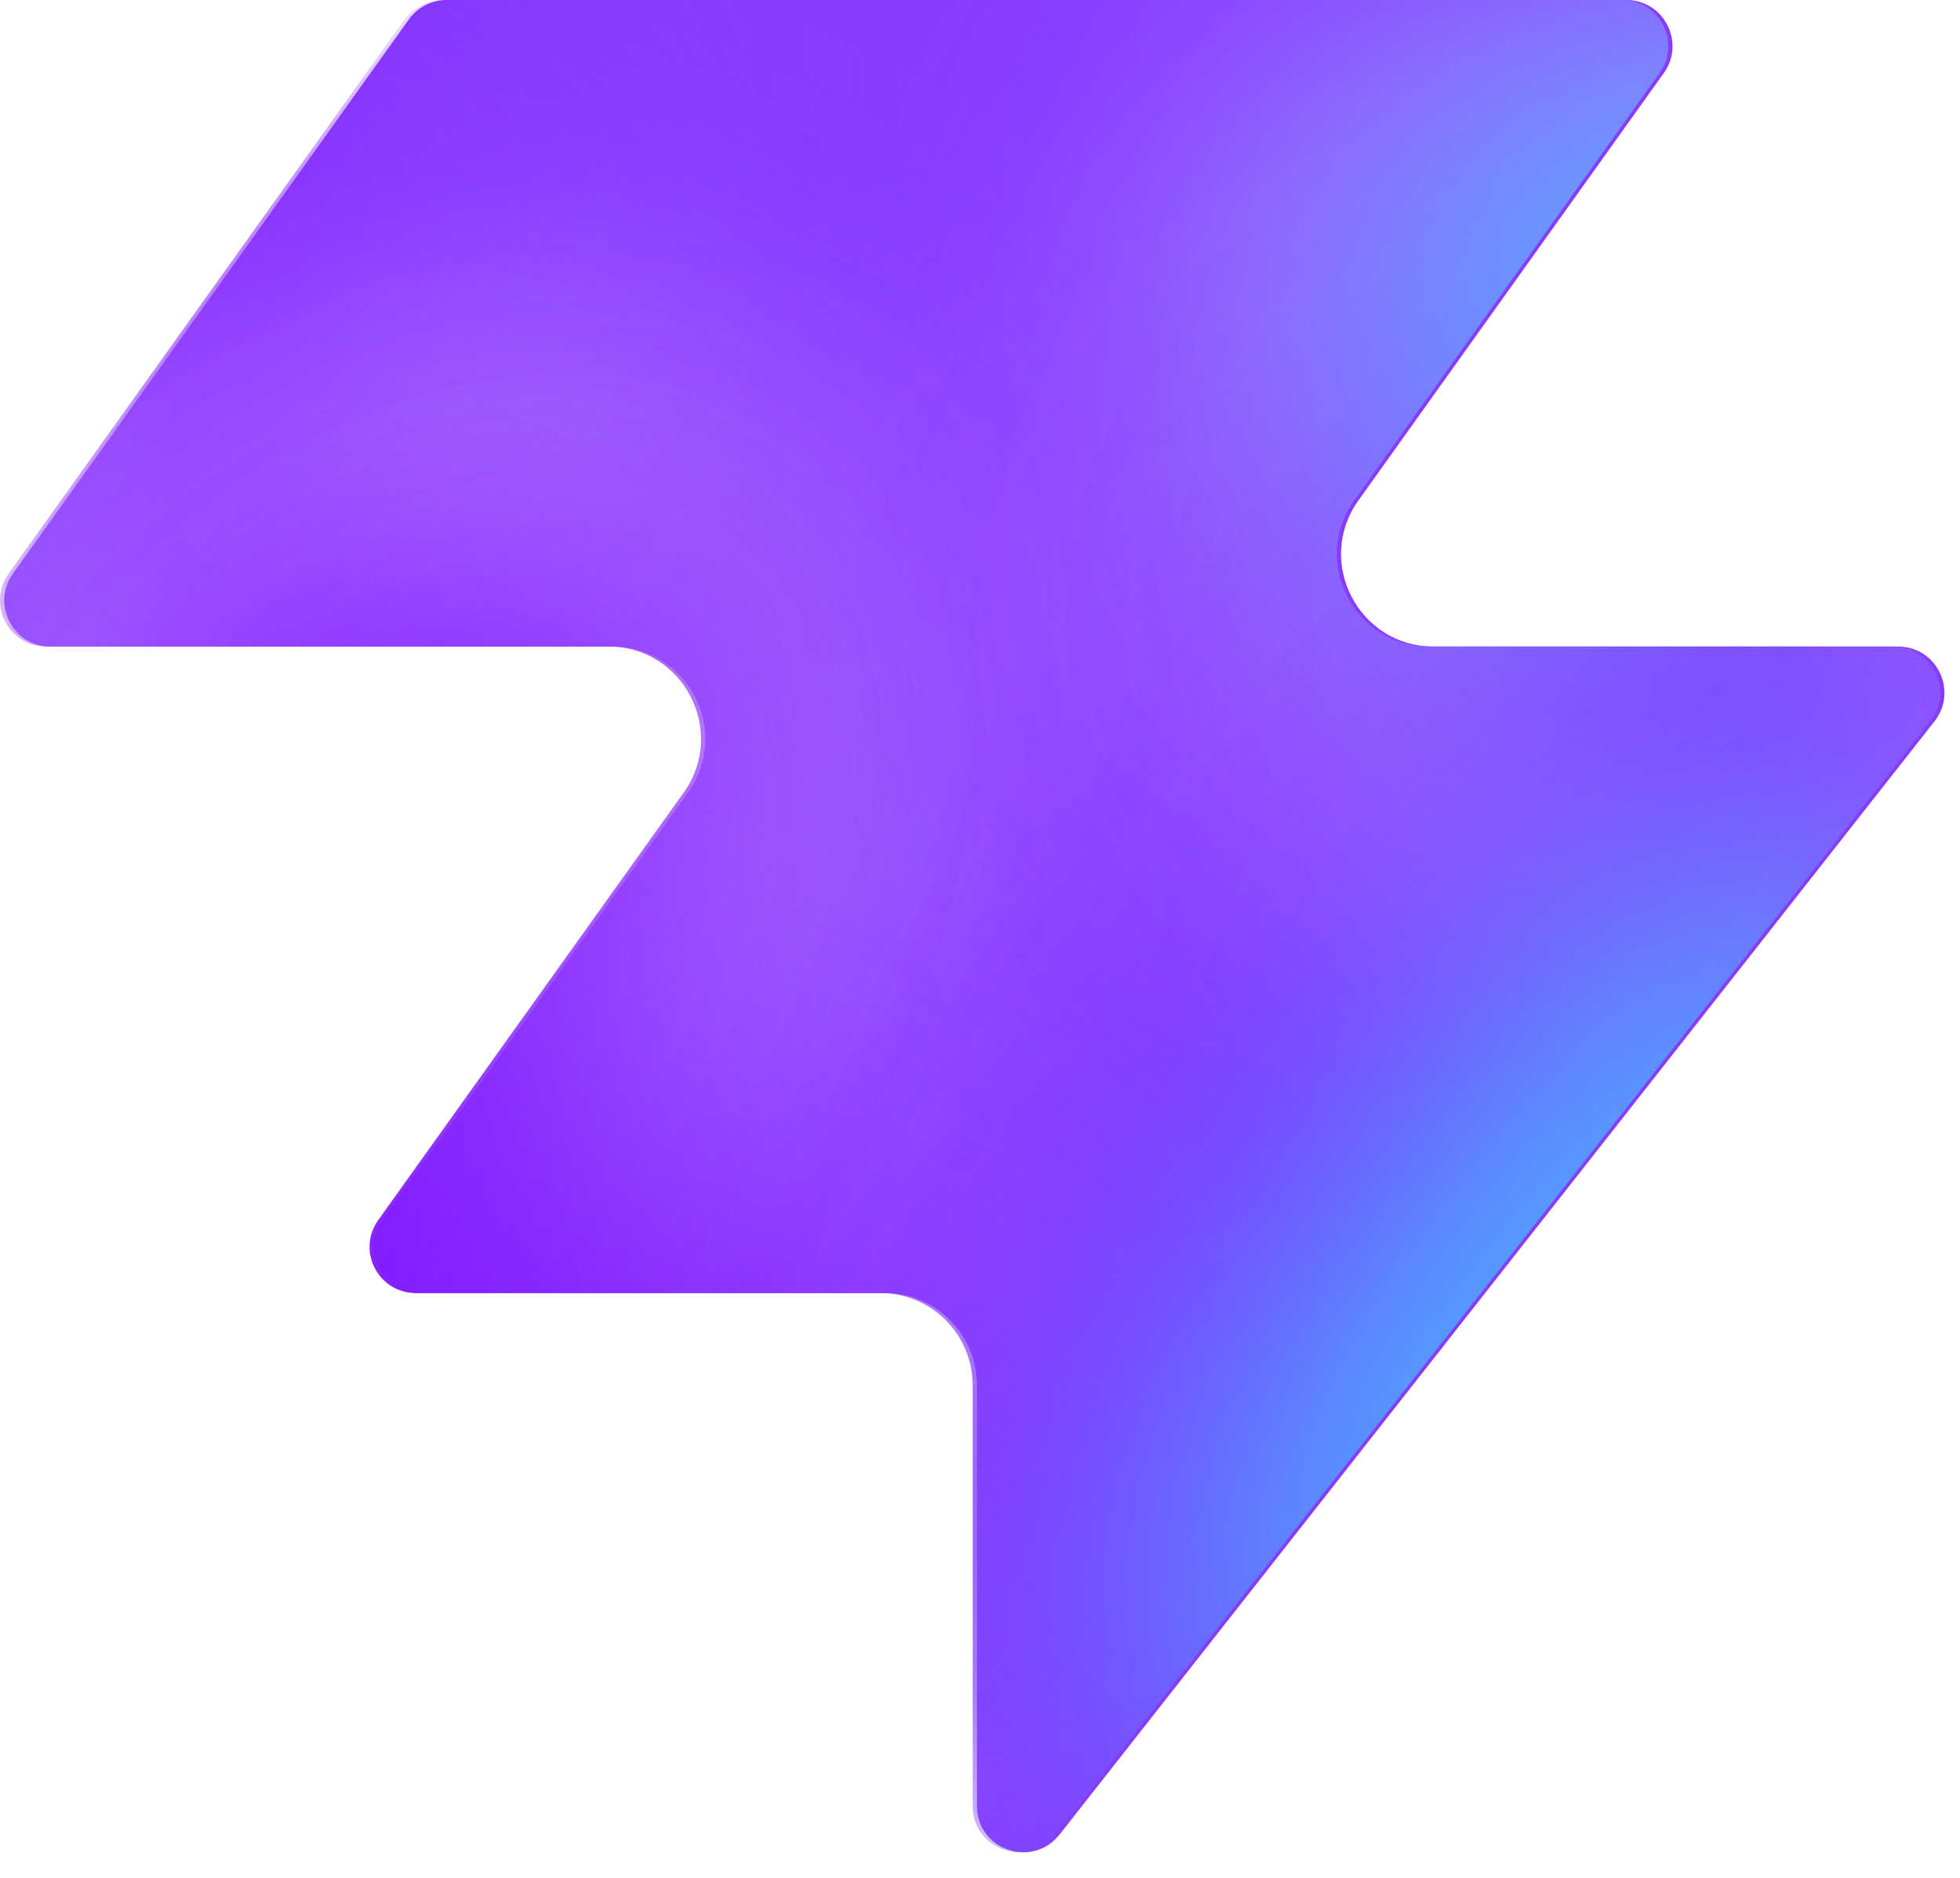
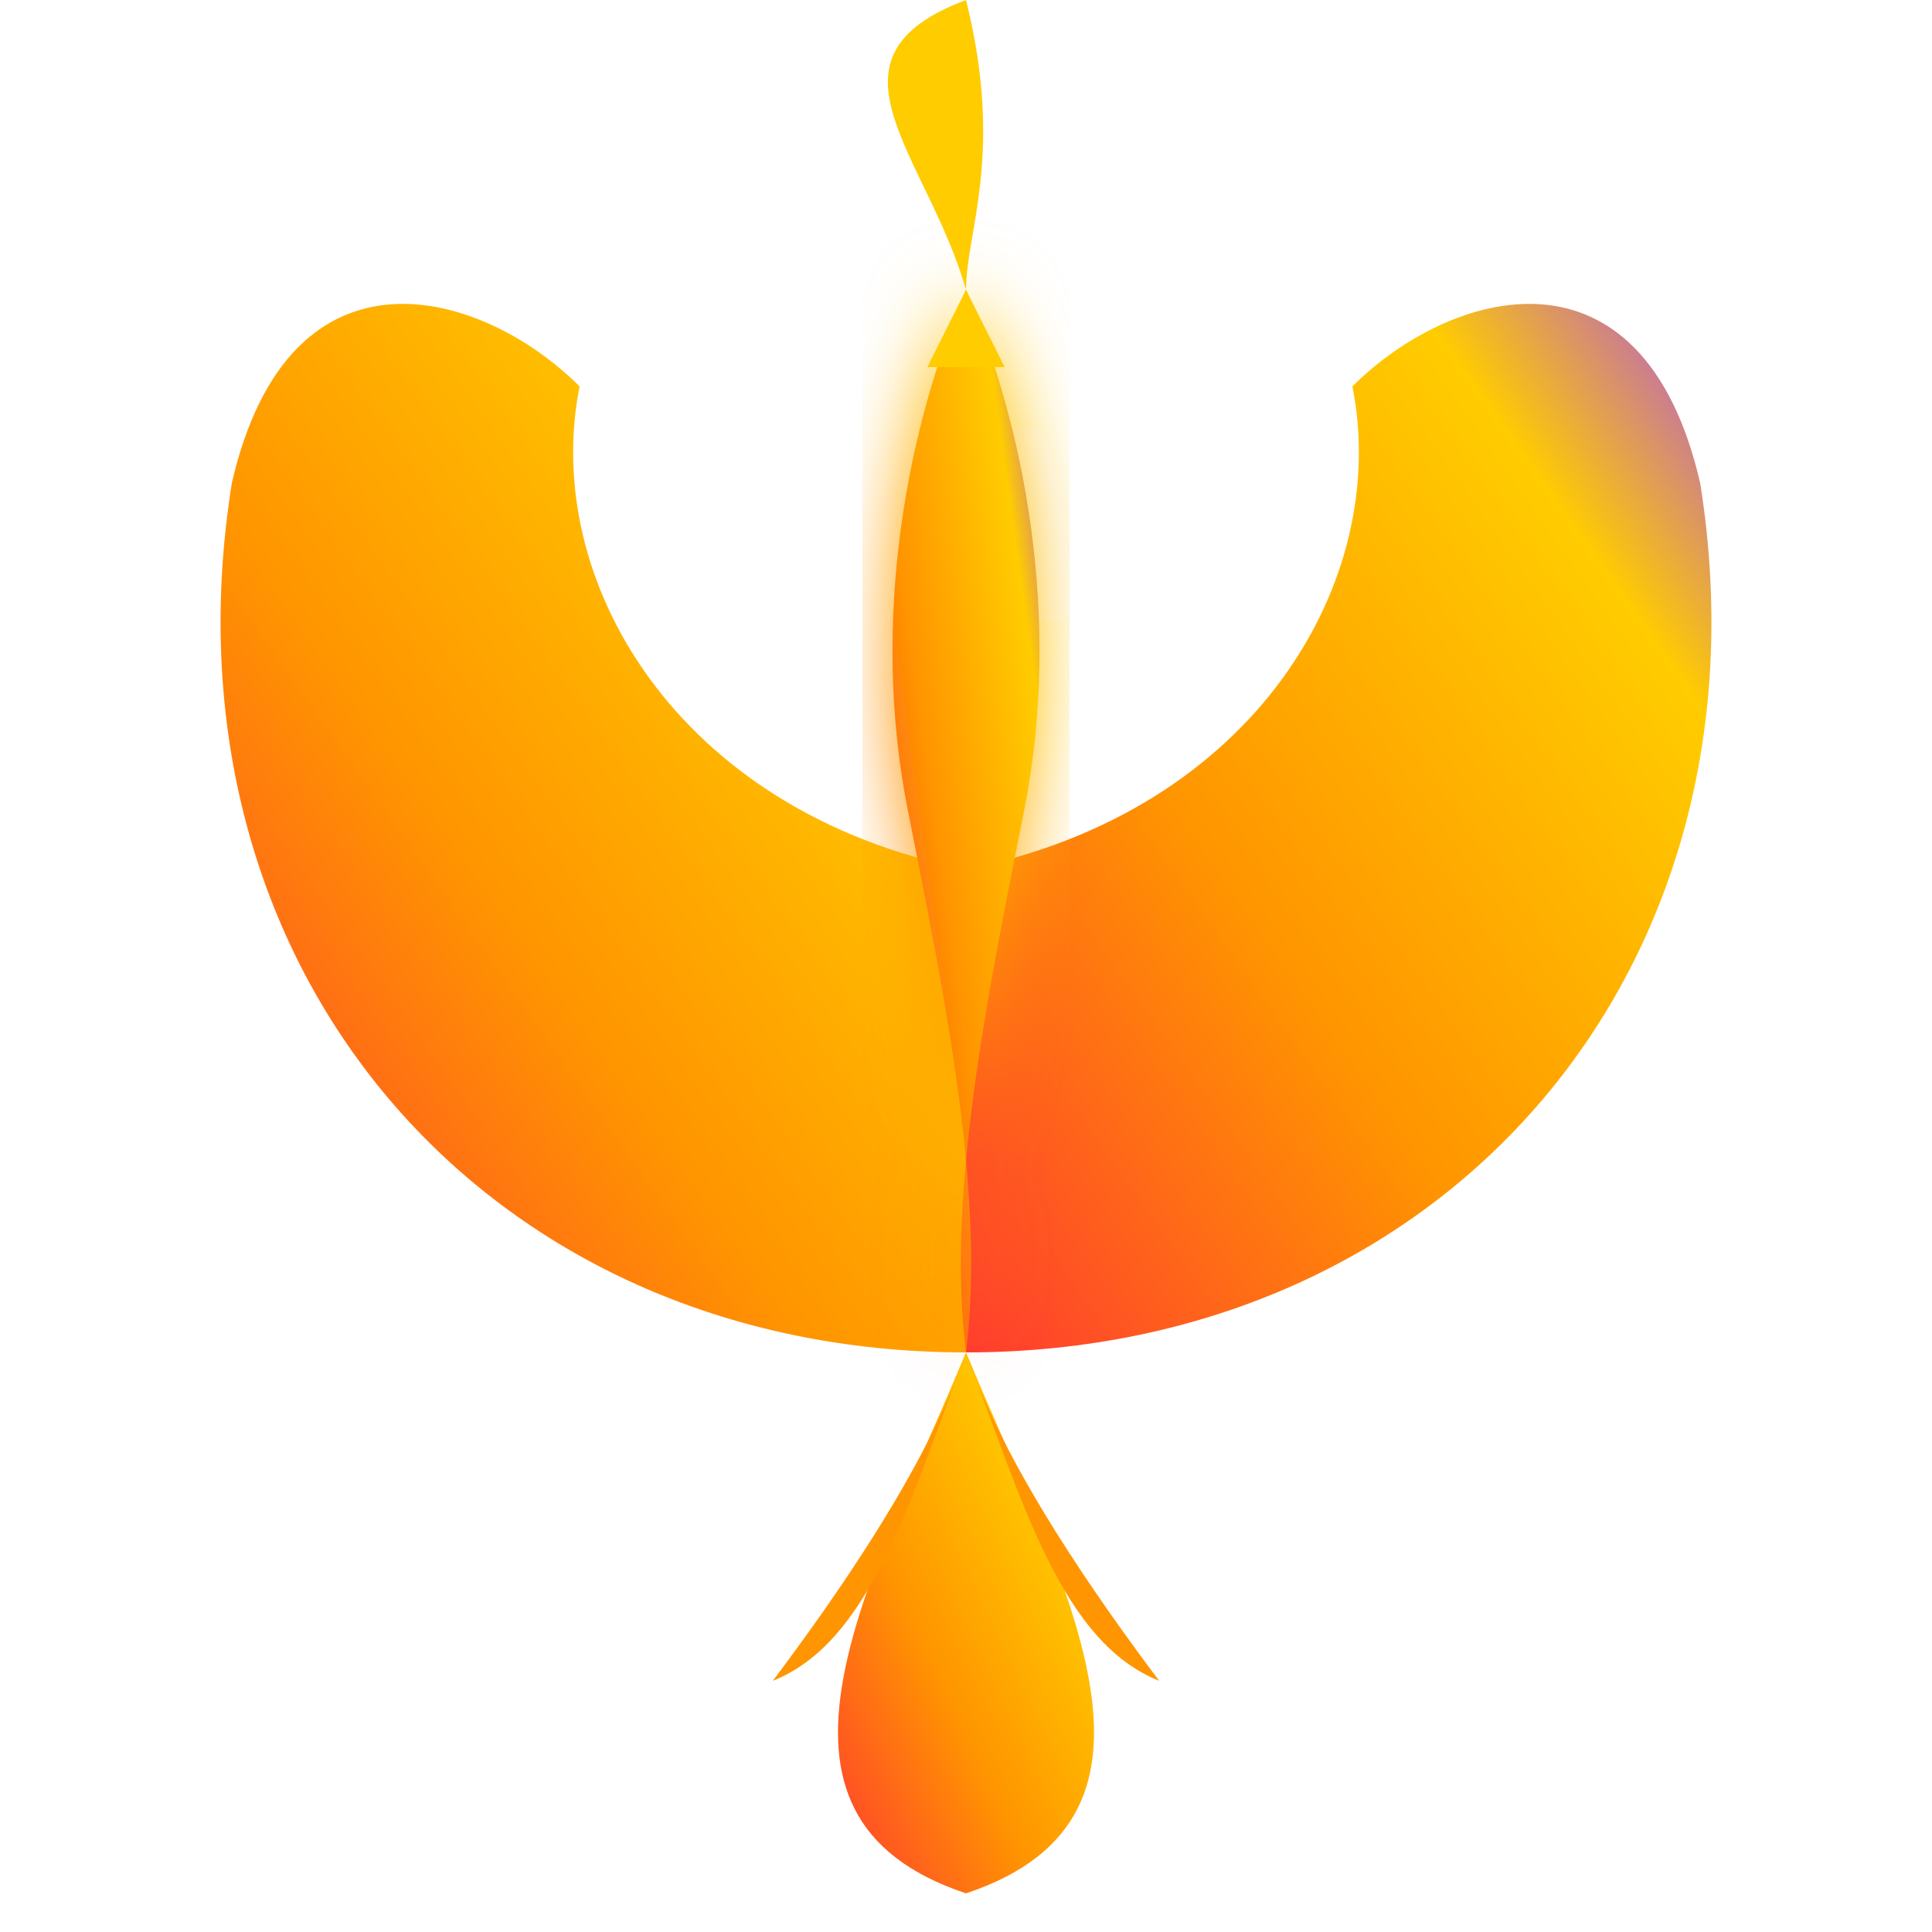
- <svg xmlns="http://www.w3.org/2000/svg" width="48" height="46" fill="none" viewBox="0 0 48 46">
-   <path fill="#863bff" d="M25.946 44.938c-.664.845-2.021.375-2.021-.698V33.937a2.26 2.26 0 0 0-2.262-2.262H10.287c-.92 0-1.456-1.04-.92-1.788l7.48-10.471c1.07-1.497 0-3.578-1.842-3.578H1.237c-.92 0-1.456-1.04-.92-1.788L10.013.474c.214-.297.556-.474.92-.474h28.894c.92 0 1.456 1.04.92 1.788l-7.48 10.471c-1.07 1.498 0 3.579 1.842 3.579h11.377c.943 0 1.473 1.088.89 1.83L25.947 44.94z" style="fill:#863bff;fill:color(display-p3 .525 .23 1);fill-opacity:1" />
-   <mask id="a" width="48" height="46" x="0" y="0" maskUnits="userSpaceOnUse" style="mask-type:alpha">
-     <path fill="#000" d="M25.842 44.938c-.664.844-2.021.375-2.021-.698V33.937a2.26 2.26 0 0 0-2.262-2.262H10.183c-.92 0-1.456-1.04-.92-1.788l7.48-10.471c1.07-1.498 0-3.579-1.842-3.579H1.133c-.92 0-1.456-1.04-.92-1.787L9.91.473c.214-.297.556-.474.92-.474h28.894c.92 0 1.456 1.04.92 1.788l-7.48 10.471c-1.07 1.498 0 3.578 1.842 3.578h11.377c.943 0 1.473 1.088.89 1.832L25.843 44.94z" style="fill:#000;fill-opacity:1" />
-   </mask>
-   <g mask="url(#a)">
-     <g filter="url(#b)">
-       <ellipse cx="5.508" cy="14.704" fill="#ede6ff" rx="5.508" ry="14.704" style="fill:#ede6ff;fill:color(display-p3 .927 .903 1);fill-opacity:1" transform="matrix(.00324 1 1 -.00324 -4.47 31.516)" />
-     </g>
-     <g filter="url(#c)">
-       <ellipse cx="10.399" cy="29.851" fill="#ede6ff" rx="10.399" ry="29.851" style="fill:#ede6ff;fill:color(display-p3 .927 .903 1);fill-opacity:1" transform="matrix(.00324 1 1 -.00324 -39.328 7.883)" />
-     </g>
-     <g filter="url(#d)">
-       <ellipse cx="5.508" cy="30.487" fill="#7e14ff" rx="5.508" ry="30.487" style="fill:#7e14ff;fill:color(display-p3 .492 .077 1);fill-opacity:1" transform="rotate(89.814 -25.913 -14.639)scale(1 -1)" />
-     </g>
-     <g filter="url(#e)">
-       <ellipse cx="5.508" cy="30.599" fill="#7e14ff" rx="5.508" ry="30.599" style="fill:#7e14ff;fill:color(display-p3 .492 .077 1);fill-opacity:1" transform="rotate(89.814 -32.644 -3.334)scale(1 -1)" />
-     </g>
-     <g filter="url(#f)">
-       <ellipse cx="5.508" cy="30.599" fill="#7e14ff" rx="5.508" ry="30.599" style="fill:#7e14ff;fill:color(display-p3 .492 .077 1);fill-opacity:1" transform="matrix(.00324 1 1 -.00324 -34.34 30.47)" />
-     </g>
-     <g filter="url(#g)">
-       <ellipse cx="14.072" cy="22.078" fill="#ede6ff" rx="14.072" ry="22.078" style="fill:#ede6ff;fill:color(display-p3 .927 .903 1);fill-opacity:1" transform="rotate(93.35 24.506 48.493)scale(-1 1)" />
-     </g>
-     <g filter="url(#h)">
-       <ellipse cx="3.47" cy="21.501" fill="#7e14ff" rx="3.47" ry="21.501" style="fill:#7e14ff;fill:color(display-p3 .492 .077 1);fill-opacity:1" transform="rotate(89.009 28.708 47.59)scale(-1 1)" />
-     </g>
-     <g filter="url(#i)">
-       <ellipse cx="3.47" cy="21.501" fill="#7e14ff" rx="3.47" ry="21.501" style="fill:#7e14ff;fill:color(display-p3 .492 .077 1);fill-opacity:1" transform="rotate(89.009 28.708 47.59)scale(-1 1)" />
-     </g>
-     <g filter="url(#j)">
-       <ellipse cx=".387" cy="8.972" fill="#7e14ff" rx="4.407" ry="29.108" style="fill:#7e14ff;fill:color(display-p3 .492 .077 1);fill-opacity:1" transform="rotate(39.51 .387 8.972)" />
-     </g>
-     <g filter="url(#k)">
-       <ellipse cx="47.523" cy="-6.092" fill="#7e14ff" rx="4.407" ry="29.108" style="fill:#7e14ff;fill:color(display-p3 .492 .077 1);fill-opacity:1" transform="rotate(37.892 47.523 -6.092)" />
-     </g>
-     <g filter="url(#l)">
-       <ellipse cx="41.412" cy="6.333" fill="#47bfff" rx="5.971" ry="9.665" style="fill:#47bfff;fill:color(display-p3 .28 .748 1);fill-opacity:1" transform="rotate(37.892 41.412 6.333)" />
-     </g>
-     <g filter="url(#m)">
-       <ellipse cx="-1.879" cy="38.332" fill="#7e14ff" rx="4.407" ry="29.108" style="fill:#7e14ff;fill:color(display-p3 .492 .077 1);fill-opacity:1" transform="rotate(37.892 -1.88 38.332)" />
-     </g>
-     <g filter="url(#n)">
-       <ellipse cx="-1.879" cy="38.332" fill="#7e14ff" rx="4.407" ry="29.108" style="fill:#7e14ff;fill:color(display-p3 .492 .077 1);fill-opacity:1" transform="rotate(37.892 -1.88 38.332)" />
-     </g>
-     <g filter="url(#o)">
-       <ellipse cx="35.651" cy="29.907" fill="#7e14ff" rx="4.407" ry="29.108" style="fill:#7e14ff;fill:color(display-p3 .492 .077 1);fill-opacity:1" transform="rotate(37.892 35.651 29.907)" />
-     </g>
-     <g filter="url(#p)">
-       <ellipse cx="38.418" cy="32.4" fill="#47bfff" rx="5.971" ry="15.297" style="fill:#47bfff;fill:color(display-p3 .28 .748 1);fill-opacity:1" transform="rotate(37.892 38.418 32.4)" />
-     </g>
-   </g>
+ <svg xmlns="http://www.w3.org/2000/svg" viewBox="0 0 100 100" fill="none" width="100" height="100">
  <defs>
-     <filter id="b" width="60.045" height="41.654" x="-19.77" y="16.149" color-interpolation-filters="sRGB" filterUnits="userSpaceOnUse">
-       <feFlood flood-opacity="0" result="BackgroundImageFix" />
-       <feBlend in="SourceGraphic" in2="BackgroundImageFix" result="shape" />
-       <feGaussianBlur result="effect1_foregroundBlur_2002_17158" stdDeviation="7.659" />
-     </filter>
-     <filter id="c" width="90.34" height="51.437" x="-54.613" y="-7.533" color-interpolation-filters="sRGB" filterUnits="userSpaceOnUse">
-       <feFlood flood-opacity="0" result="BackgroundImageFix" />
-       <feBlend in="SourceGraphic" in2="BackgroundImageFix" result="shape" />
-       <feGaussianBlur result="effect1_foregroundBlur_2002_17158" stdDeviation="7.659" />
-     </filter>
-     <filter id="d" width="79.355" height="29.4" x="-49.64" y="2.03" color-interpolation-filters="sRGB" filterUnits="userSpaceOnUse">
-       <feFlood flood-opacity="0" result="BackgroundImageFix" />
-       <feBlend in="SourceGraphic" in2="BackgroundImageFix" result="shape" />
-       <feGaussianBlur result="effect1_foregroundBlur_2002_17158" stdDeviation="4.596" />
-     </filter>
-     <filter id="e" width="79.579" height="29.4" x="-45.045" y="20.029" color-interpolation-filters="sRGB" filterUnits="userSpaceOnUse">
-       <feFlood flood-opacity="0" result="BackgroundImageFix" />
-       <feBlend in="SourceGraphic" in2="BackgroundImageFix" result="shape" />
-       <feGaussianBlur result="effect1_foregroundBlur_2002_17158" stdDeviation="4.596" />
-     </filter>
-     <filter id="f" width="79.579" height="29.4" x="-43.513" y="21.178" color-interpolation-filters="sRGB" filterUnits="userSpaceOnUse">
-       <feFlood flood-opacity="0" result="BackgroundImageFix" />
-       <feBlend in="SourceGraphic" in2="BackgroundImageFix" result="shape" />
-       <feGaussianBlur result="effect1_foregroundBlur_2002_17158" stdDeviation="4.596" />
-     </filter>
-     <filter id="g" width="74.749" height="58.852" x="15.756" y="-17.901" color-interpolation-filters="sRGB" filterUnits="userSpaceOnUse">
-       <feFlood flood-opacity="0" result="BackgroundImageFix" />
-       <feBlend in="SourceGraphic" in2="BackgroundImageFix" result="shape" />
-       <feGaussianBlur result="effect1_foregroundBlur_2002_17158" stdDeviation="7.659" />
-     </filter>
-     <filter id="h" width="61.377" height="25.362" x="23.548" y="2.284" color-interpolation-filters="sRGB" filterUnits="userSpaceOnUse">
-       <feFlood flood-opacity="0" result="BackgroundImageFix" />
-       <feBlend in="SourceGraphic" in2="BackgroundImageFix" result="shape" />
-       <feGaussianBlur result="effect1_foregroundBlur_2002_17158" stdDeviation="4.596" />
-     </filter>
-     <filter id="i" width="61.377" height="25.362" x="23.548" y="2.284" color-interpolation-filters="sRGB" filterUnits="userSpaceOnUse">
-       <feFlood flood-opacity="0" result="BackgroundImageFix" />
-       <feBlend in="SourceGraphic" in2="BackgroundImageFix" result="shape" />
-       <feGaussianBlur result="effect1_foregroundBlur_2002_17158" stdDeviation="4.596" />
-     </filter>
-     <filter id="j" width="56.045" height="63.649" x="-27.636" y="-22.853" color-interpolation-filters="sRGB" filterUnits="userSpaceOnUse">
-       <feFlood flood-opacity="0" result="BackgroundImageFix" />
-       <feBlend in="SourceGraphic" in2="BackgroundImageFix" result="shape" />
-       <feGaussianBlur result="effect1_foregroundBlur_2002_17158" stdDeviation="4.596" />
-     </filter>
-     <filter id="k" width="54.814" height="64.646" x="20.116" y="-38.415" color-interpolation-filters="sRGB" filterUnits="userSpaceOnUse">
-       <feFlood flood-opacity="0" result="BackgroundImageFix" />
-       <feBlend in="SourceGraphic" in2="BackgroundImageFix" result="shape" />
-       <feGaussianBlur result="effect1_foregroundBlur_2002_17158" stdDeviation="4.596" />
-     </filter>
-     <filter id="l" width="33.541" height="35.313" x="24.641" y="-11.323" color-interpolation-filters="sRGB" filterUnits="userSpaceOnUse">
-       <feFlood flood-opacity="0" result="BackgroundImageFix" />
-       <feBlend in="SourceGraphic" in2="BackgroundImageFix" result="shape" />
-       <feGaussianBlur result="effect1_foregroundBlur_2002_17158" stdDeviation="4.596" />
-     </filter>
-     <filter id="m" width="54.814" height="64.646" x="-29.286" y="6.009" color-interpolation-filters="sRGB" filterUnits="userSpaceOnUse">
-       <feFlood flood-opacity="0" result="BackgroundImageFix" />
-       <feBlend in="SourceGraphic" in2="BackgroundImageFix" result="shape" />
-       <feGaussianBlur result="effect1_foregroundBlur_2002_17158" stdDeviation="4.596" />
-     </filter>
-     <filter id="n" width="54.814" height="64.646" x="-29.286" y="6.009" color-interpolation-filters="sRGB" filterUnits="userSpaceOnUse">
-       <feFlood flood-opacity="0" result="BackgroundImageFix" />
-       <feBlend in="SourceGraphic" in2="BackgroundImageFix" result="shape" />
-       <feGaussianBlur result="effect1_foregroundBlur_2002_17158" stdDeviation="4.596" />
-     </filter>
-     <filter id="o" width="54.814" height="64.646" x="8.244" y="-2.416" color-interpolation-filters="sRGB" filterUnits="userSpaceOnUse">
-       <feFlood flood-opacity="0" result="BackgroundImageFix" />
-       <feBlend in="SourceGraphic" in2="BackgroundImageFix" result="shape" />
-       <feGaussianBlur result="effect1_foregroundBlur_2002_17158" stdDeviation="4.596" />
-     </filter>
-     <filter id="p" width="39.409" height="43.623" x="18.713" y="10.588" color-interpolation-filters="sRGB" filterUnits="userSpaceOnUse">
-       <feFlood flood-opacity="0" result="BackgroundImageFix" />
-       <feBlend in="SourceGraphic" in2="BackgroundImageFix" result="shape" />
-       <feGaussianBlur result="effect1_foregroundBlur_2002_17158" stdDeviation="4.596" />
+     <linearGradient id="phoenixGrad" x1="0%" y1="100%" x2="100%" y2="0%">
+       <stop offset="0%" stop-color="#ff3b30" />
+       <stop offset="40%" stop-color="#ff9500" />
+       <stop offset="80%" stop-color="#ffcc00" />
+       <stop offset="100%" stop-color="#af52de" />
+     </linearGradient>
+     <filter id="glow" x="-20%" y="-20%" width="140%" height="140%">
+       <feGaussianBlur stdDeviation="2" result="blur" />
+       <feComposite in="SourceGraphic" in2="blur" operator="over" />
    </filter>
  </defs>
+   <path d="M 50 70 C 25 70 8 50 12 25 C 15 12 25 15 30 20 C 28 30 35 42 50 45 Z" fill="url(#phoenixGrad)" />
+   <path d="M 50 70 C 75 70 92 50 88 25 C 85 12 75 15 70 20 C 72 30 65 42 50 45 Z" fill="url(#phoenixGrad)" />
+   <path d="M 50 70 C 45 82 38 94 50 98 C 62 94 55 82 50 70 Z" fill="url(#phoenixGrad)" />
+   <path d="M 50 70 C 48 76 43 83 40 87 C 45 85 47 78 50 70" fill="#ff9500" />
+   <path d="M 50 70 C 52 76 57 83 60 87 C 55 85 53 78 50 70" fill="#ff9500" />
+   <path d="M 50 15 C 47 22 45 32 47 42 C 49 52 51 62 50 70 C 49 62 51 52 53 42 C 55 32 53 22 50 15 Z" fill="url(#phoenixGrad)" filter="url(#glow)" />
+   <path d="M 50 15 C 48 8 42 3 50 0 C 52 8 50 12 50 15 Z" fill="#ffcc00" />
+   <path d="M 50 15 L 52 19 L 48 19 Z" fill="#ffcc00" />
</svg>
